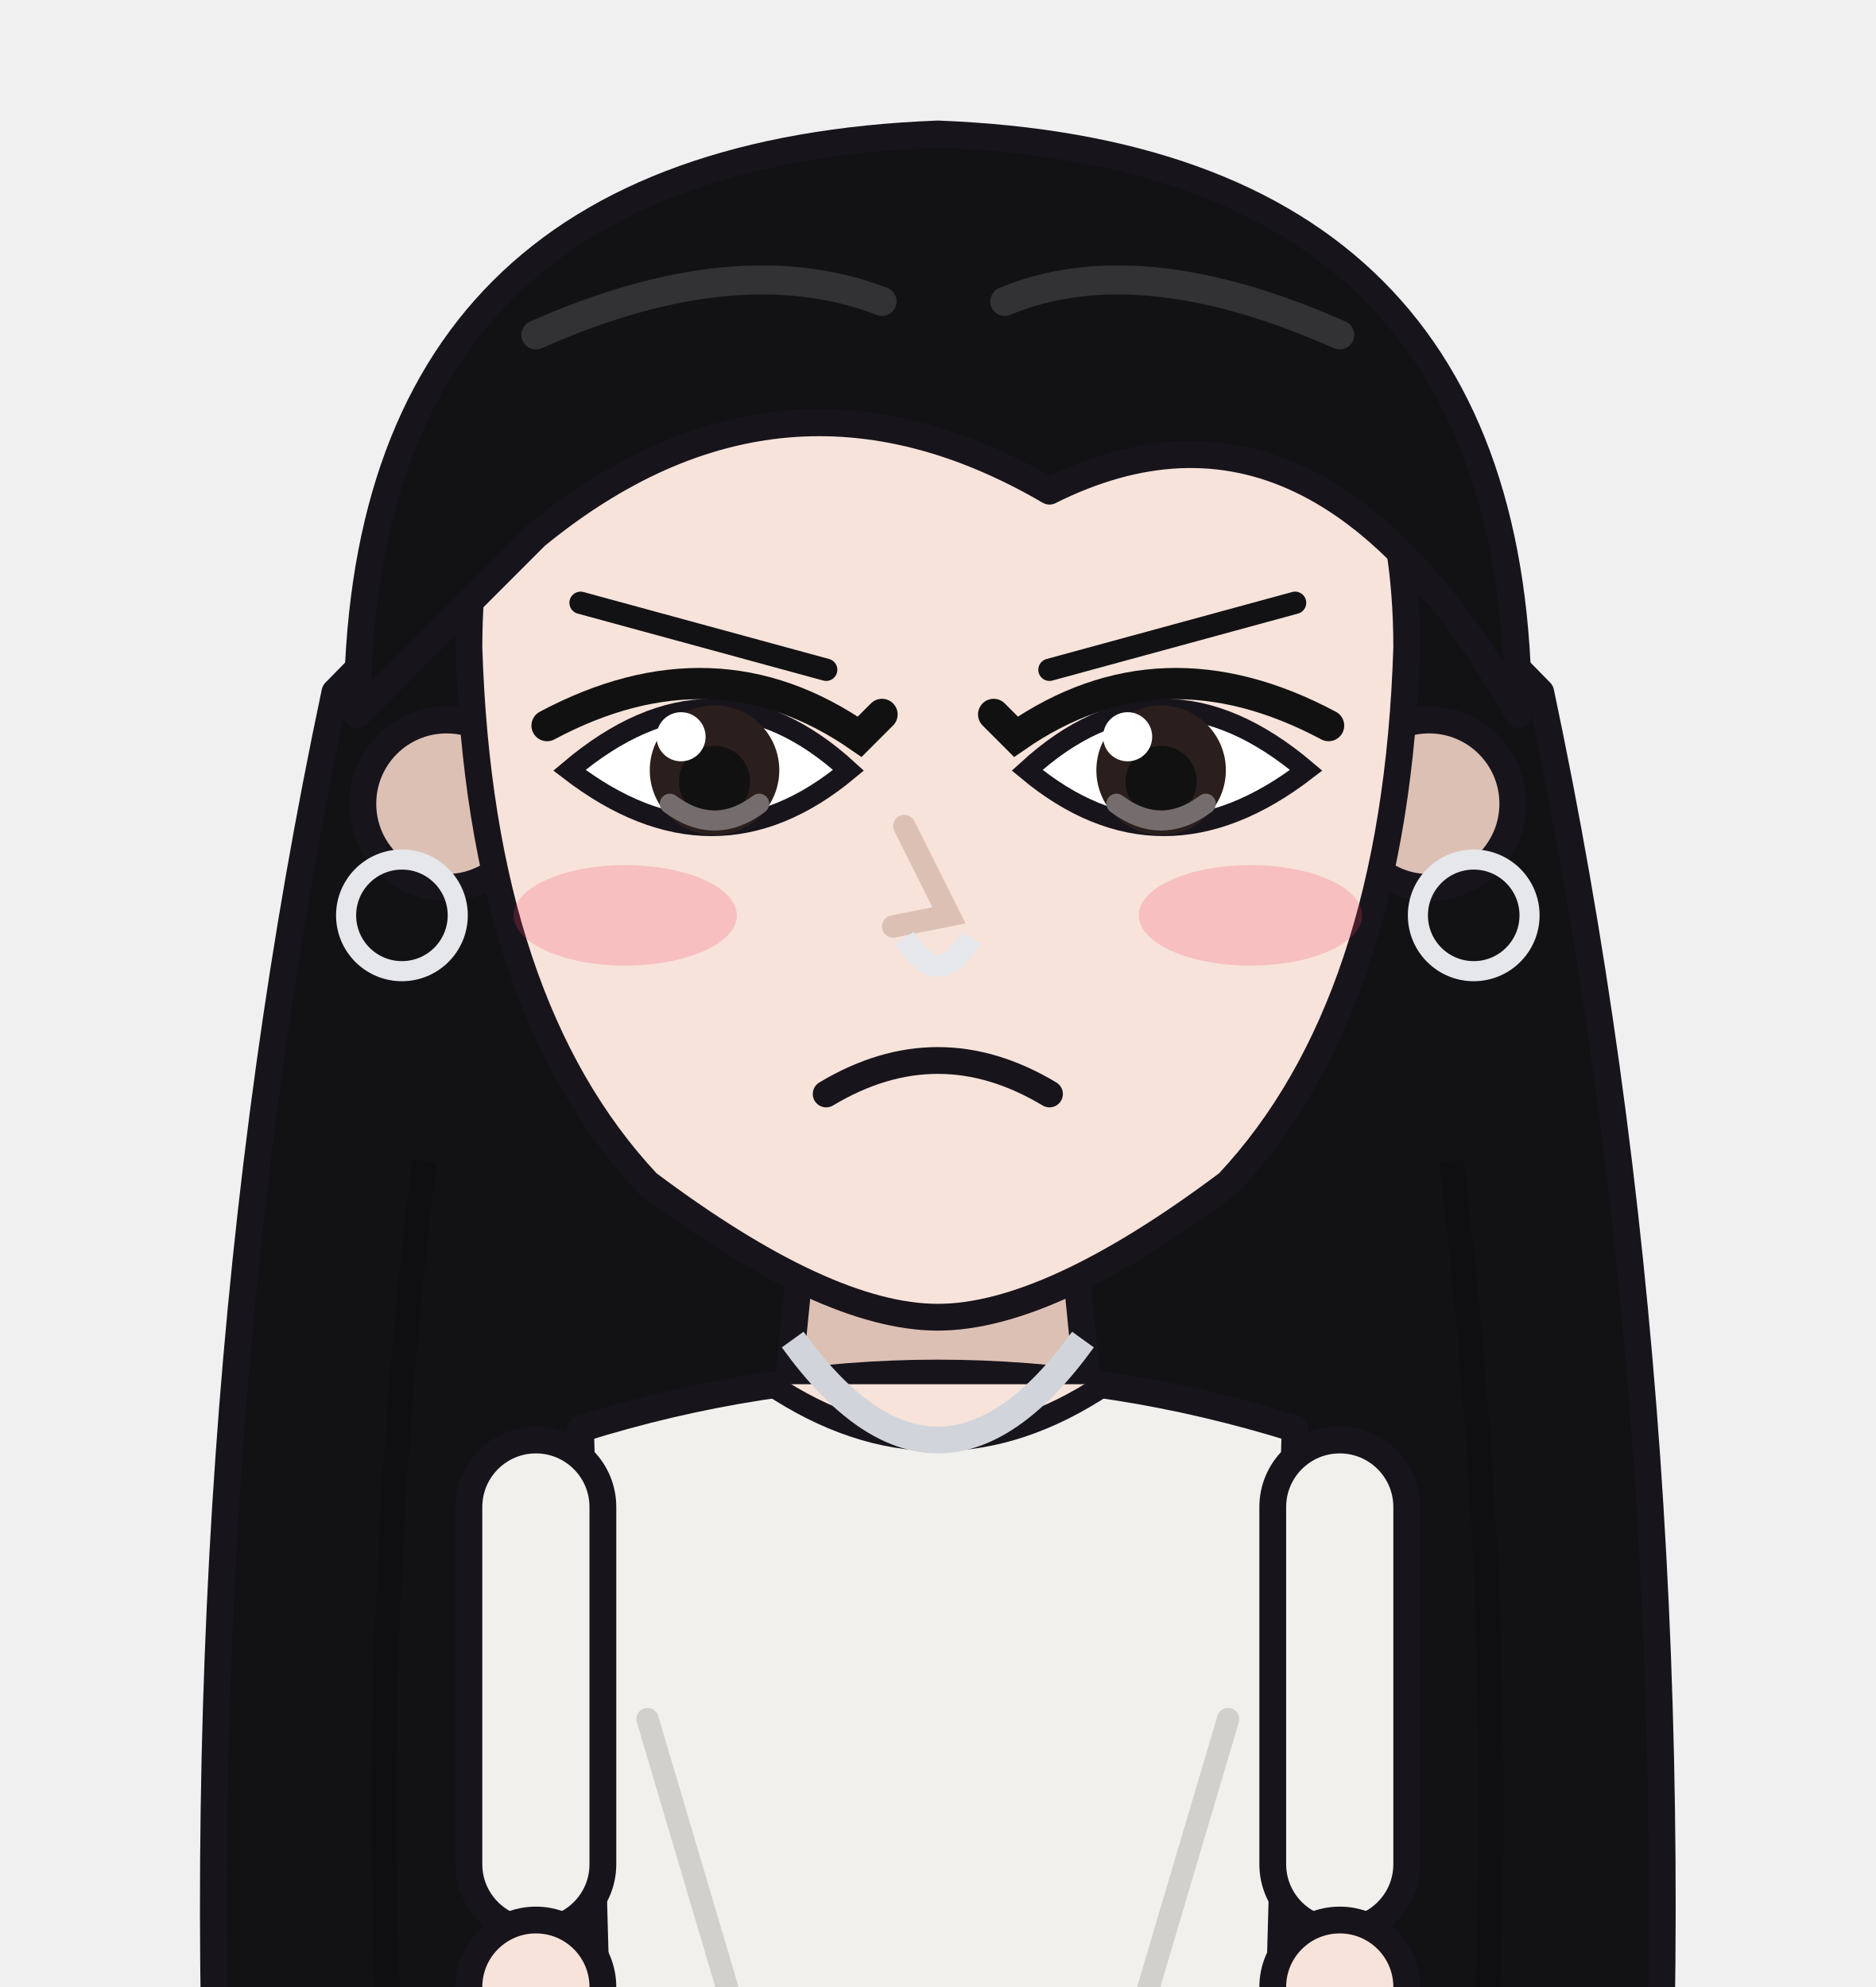
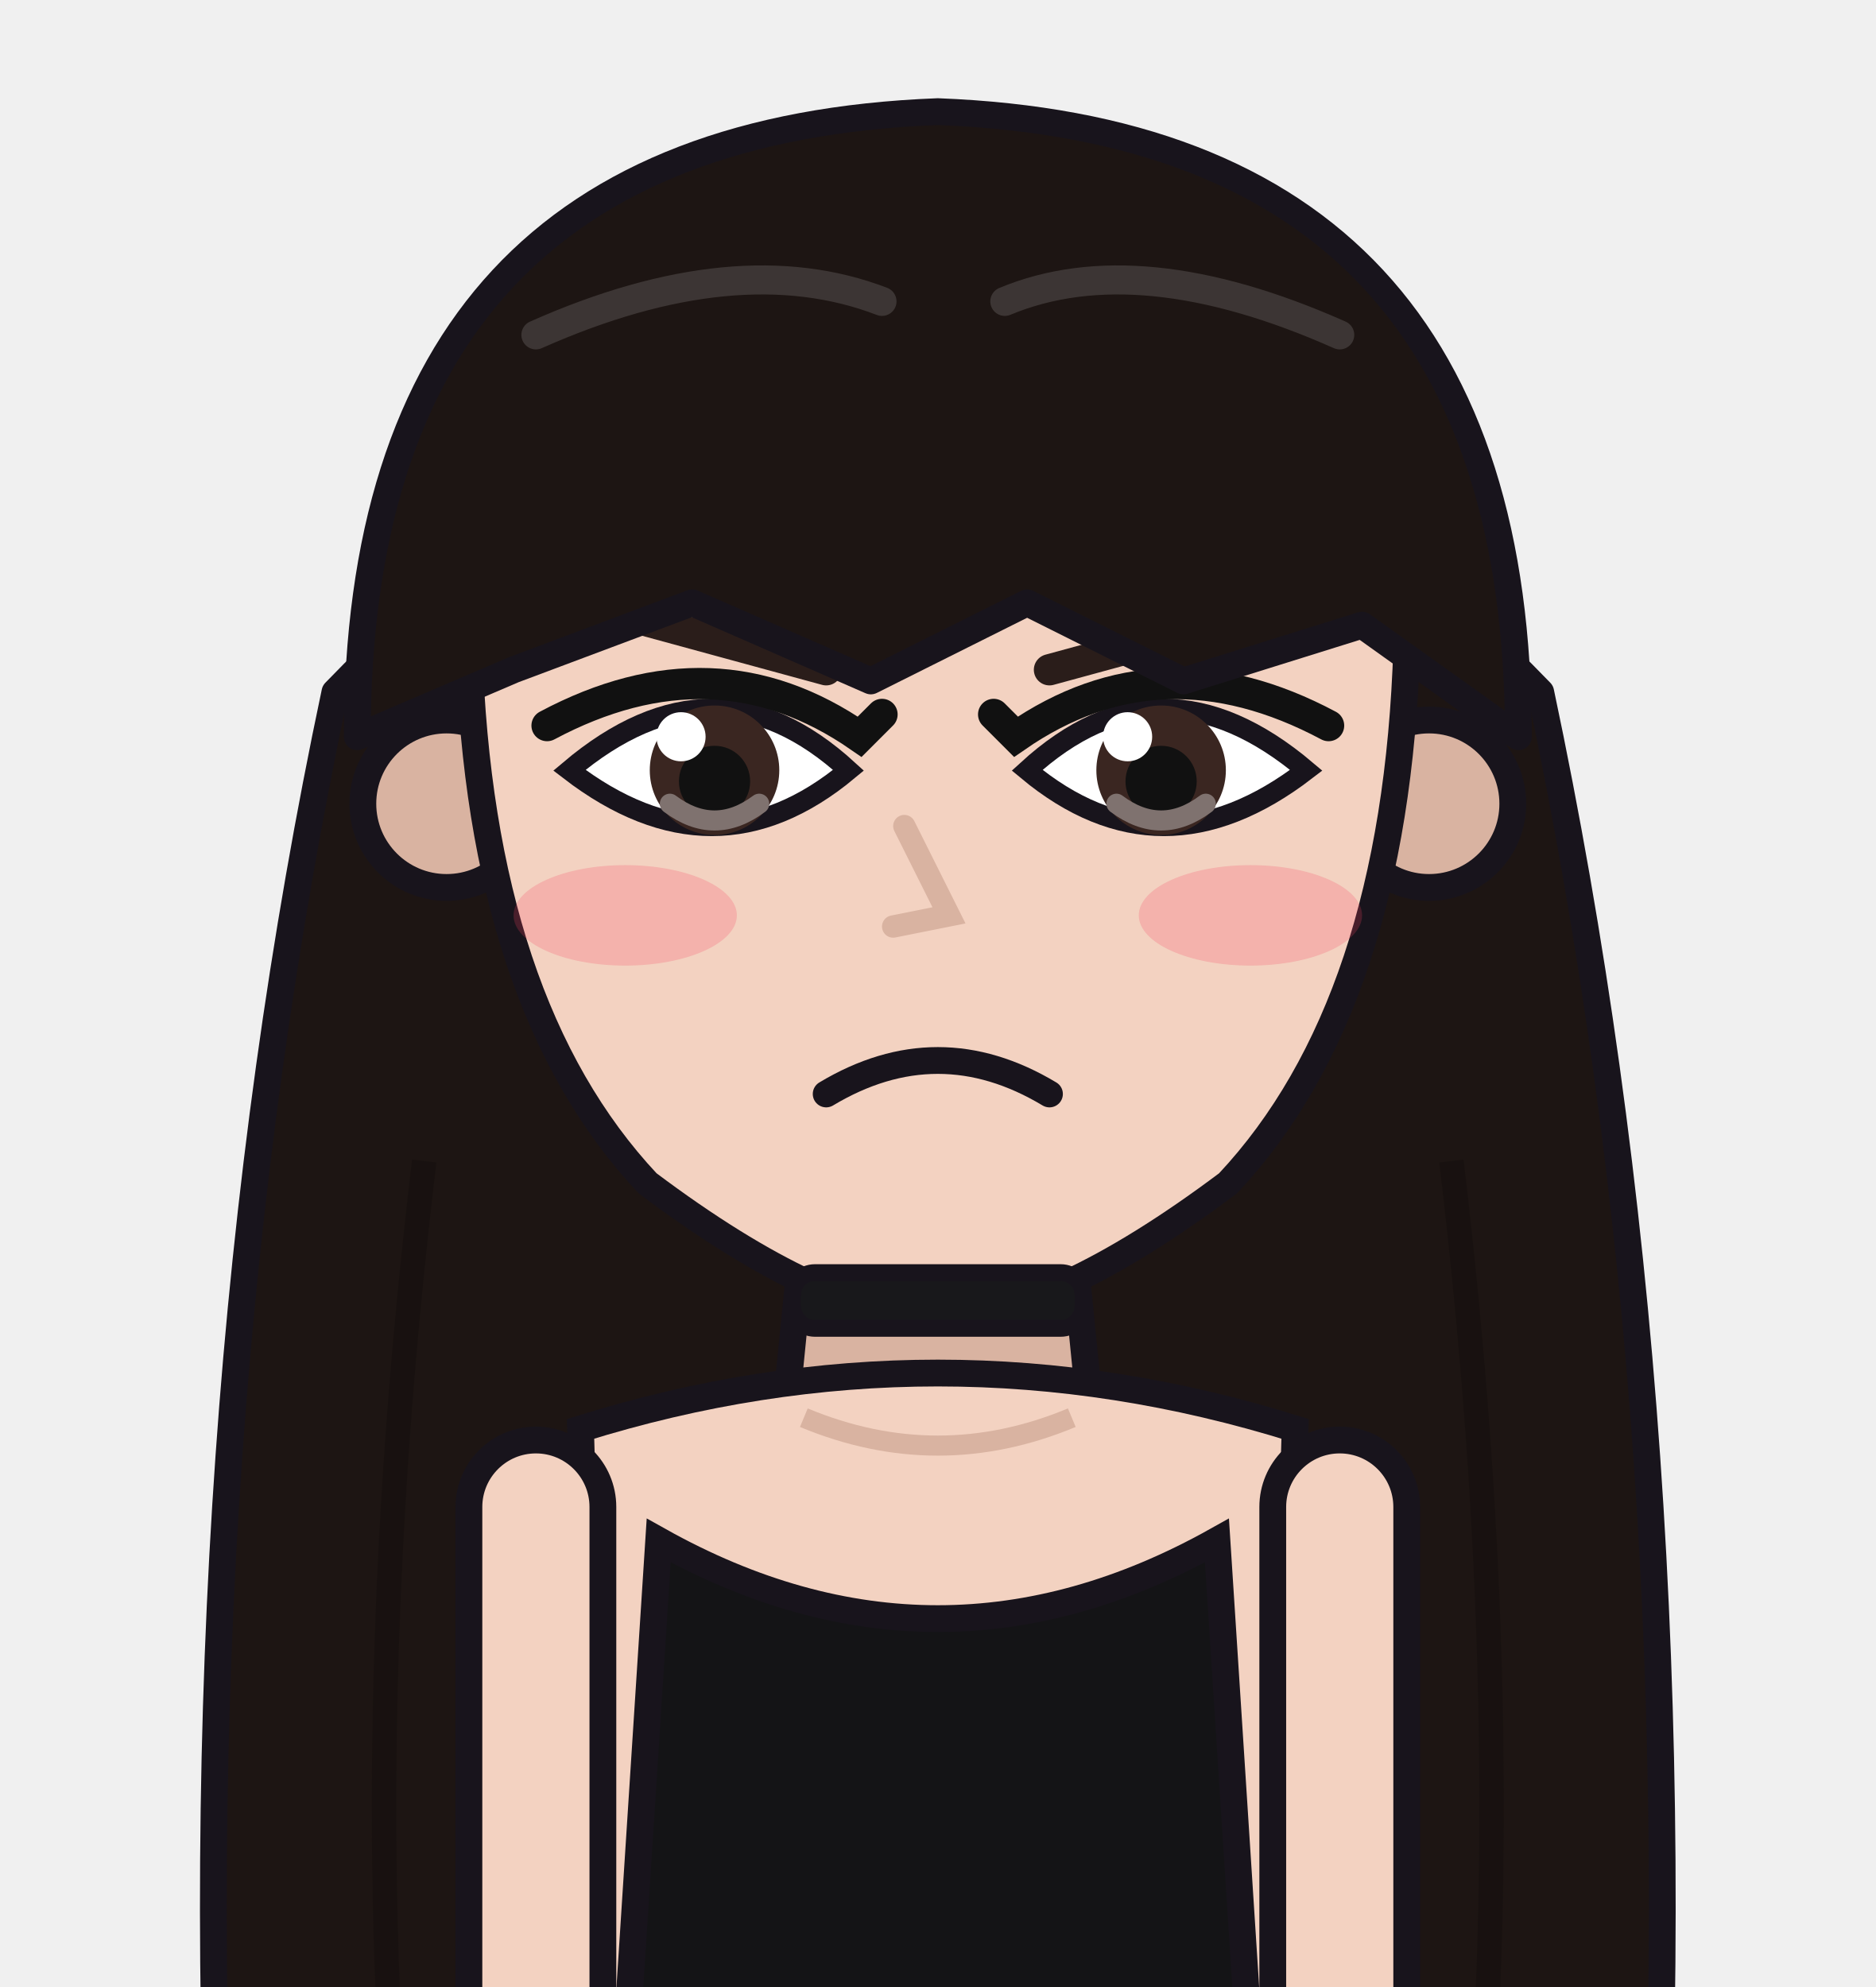
<svg xmlns="http://www.w3.org/2000/svg" viewBox="26 14 168 178" class="luiggi-rig-svg" data-char="eloiza">
  <g class="rig-root">
    <g class="rig-hair-back">
-       <path d="M56 76 Q42 142 46 218 Q110 232 174 218 Q178 142 164 76 Q110 20 56 76 Z" fill="#121215" stroke="#18141C" stroke-width="2.4" stroke-linejoin="round" />
-       <path d="M64 118 Q58 168 62 212 M156 118 Q162 168 158 212" fill="none" stroke="#0e0e10" stroke-width="2.2" opacity="0.65" />
+       <path d="M56 76 Q42 142 46 218 Q110 232 174 218 Q178 142 164 76 Q110 20 56 76 Z" fill="#1D1513" stroke="#18141C" stroke-width="2.4" stroke-linejoin="round" />
+       <path d="M64 118 Q58 168 62 212 M156 118 Q162 168 158 212" fill="none" stroke="#16100e" stroke-width="2.2" opacity="0.65" />
    </g>
    <g class="rig-legs" />
-     <path d="M98 124 L122 124 L124 144 Q110 150 96 144 Z" fill="#DDC0B4" stroke="#18141C" stroke-width="2.4" />
+     <path d="M98 124 L122 124 L124 144 Q110 150 96 144 Z" fill="#D9B3A1" stroke="#18141C" stroke-width="2.4" />
    <g class="rig-torso">
-       <path d="M78 142 Q110 132 142 142 L140 214 L80 214 Z" fill="#F2F0EC" stroke="#18141C" stroke-width="2.4" stroke-linejoin="round" />
-       <path d="M95 138 Q110 148 125 138" fill="#F7E3DA" stroke="#18141C" stroke-width="2" />
-       <path d="M84 168 L92 195 M136 168 L128 195" stroke="#bdbbb8" stroke-width="2" opacity="0.6" stroke-linecap="round" />
+       <path d="M78 142 Q110 132 142 142 L140 214 L80 214 Z" fill="#F3D2C1" stroke="#18141C" stroke-width="2.4" />
+       <path d="M85 152 Q110 166 135 152 L139 214 L81 214 Z" fill="#141416" stroke="#18141C" stroke-width="2.4" />
+       <path d="M98 141 Q110 146 122 141" fill="none" stroke="#D9B3A1" stroke-width="1.8" />
    </g>
    <g class="rig-arms">
      <g class="rig-arm-l">
-         <rect x="68" y="143" width="12" height="44" rx="6" fill="#F2F0EC" stroke="#18141C" stroke-width="2.4" />
-         <circle cx="74" cy="192" r="6" fill="#F7E3DA" stroke="#18141C" stroke-width="2.4" />
+         <rect x="68" y="143" width="12" height="56" rx="6" fill="#F3D2C1" stroke="#18141C" stroke-width="2.4" />
+         <circle cx="74" cy="204" r="6" fill="#F3D2C1" stroke="#18141C" stroke-width="2.4" />
      </g>
      <g class="rig-arm-r">
-         <rect x="140" y="143" width="12" height="44" rx="6" fill="#F2F0EC" stroke="#18141C" stroke-width="2.4" />
-         <circle cx="146" cy="192" r="6" fill="#F7E3DA" stroke="#18141C" stroke-width="2.4" />
+         <rect x="140" y="143" width="12" height="56" rx="6" fill="#F3D2C1" stroke="#18141C" stroke-width="2.4" />
+         <circle cx="146" cy="204" r="6" fill="#F3D2C1" stroke="#18141C" stroke-width="2.4" />
      </g>
    </g>
    <g class="rig-head">
-       <circle cx="66" cy="86" r="7.5" fill="#DDC0B4" stroke="#18141C" stroke-width="2.4" />
-       <circle cx="154" cy="86" r="7.5" fill="#DDC0B4" stroke="#18141C" stroke-width="2.4" />
-       <path d="M68 72 Q68 34 110 34 Q152 34 152 72 Q151 104 136 120 Q120 132 110 132 Q100 132 84 120 Q69 104 68 72 Z" fill="#F7E3DA" stroke="#18141C" stroke-width="2.4" stroke-linejoin="round" />
-       <path d="M107 88 L111 96 L106 97" fill="none" stroke="#DDC0B4" stroke-width="2" stroke-linecap="round" />
+       <circle cx="66" cy="86" r="7.5" fill="#D9B3A1" stroke="#18141C" stroke-width="2.4" />
+       <circle cx="154" cy="86" r="7.5" fill="#D9B3A1" stroke="#18141C" stroke-width="2.4" />
+       <path d="M68 72 Q68 34 110 34 Q152 34 152 72 Q151 104 136 120 Q120 132 110 132 Q100 132 84 120 Q69 104 68 72 Z" fill="#F3D2C1" stroke="#18141C" stroke-width="2.4" stroke-linejoin="round" />
+       <path d="M107 88 L111 96 L106 97" fill="none" stroke="#D9B3A1" stroke-width="2" stroke-linecap="round" />
      <ellipse cx="82" cy="96" rx="10" ry="4.5" fill="#F43F5E" opacity="0.22" />
      <ellipse cx="138" cy="96" rx="10" ry="4.5" fill="#F43F5E" opacity="0.22" />
      <g class="rig-eyes">
        <path d="M77 83 Q90 72 102 83 Q90 93 77 83 Z" fill="#FFFFFF" stroke="#18141C" stroke-width="1.8" />
        <path d="M118 83 Q130 72 143 83 Q130 93 118 83 Z" fill="#FFFFFF" stroke="#18141C" stroke-width="1.8" />
-         <circle cx="90" cy="83" r="5.8" fill="#2B1F1E" />
-         <circle cx="130" cy="83" r="5.8" fill="#2B1F1E" />
+         <circle cx="90" cy="83" r="5.8" fill="#3A2621" />
+         <circle cx="130" cy="83" r="5.8" fill="#3A2621" />
        <circle cx="90" cy="84" r="3.19" fill="#111" />
        <circle cx="130" cy="84" r="3.19" fill="#111" />
-         <path d="M86 86 Q90 89 94 86" fill="none" stroke="#756d6d" stroke-width="1.8" stroke-linecap="round" />
-         <path d="M126 86 Q130 89 134 86" fill="none" stroke="#756d6d" stroke-width="1.8" stroke-linecap="round" />
+         <path d="M86 86 Q90 89 94 86" fill="none" stroke="#7f726f" stroke-width="1.8" stroke-linecap="round" />
+         <path d="M126 86 Q130 89 134 86" fill="none" stroke="#7f726f" stroke-width="1.8" stroke-linecap="round" />
        <circle cx="87" cy="80" r="2.2" fill="#FFF" />
        <circle cx="127" cy="80" r="2.2" fill="#FFF" />
        <path d="M75 79 Q90 71 103 80 L105 78 M145 79 Q130 71 117 80 L115 78" fill="none" stroke="#111" stroke-width="2.8" stroke-linecap="round" />
      </g>
      <g class="rig-brows">
-         <line x1="78" y1="68" x2="100" y2="74" stroke="#121215" stroke-width="2" stroke-linecap="round" />
-         <line x1="142" y1="68" x2="120" y2="74" stroke="#121215" stroke-width="2" stroke-linecap="round" />
+         <line x1="78" y1="68" x2="100" y2="74" stroke="#2A1D1A" stroke-width="2.8" stroke-linecap="round" />
+         <line x1="142" y1="68" x2="120" y2="74" stroke="#2A1D1A" stroke-width="2.8" stroke-linecap="round" />
      </g>
      <g class="rig-mouth">
        <path d="M100 112 Q110 106 120 112" fill="none" stroke="#18141C" stroke-width="2.4" stroke-linecap="round" />
      </g>
    </g>
    <g class="rig-hair-front">
-       <path d="M58 78 Q58 28 110 26 Q162 28 162 78 Q144 46 120 58 Q96 44 74 62 Z" fill="#121215" stroke="#18141C" stroke-width="2.4" stroke-linejoin="round" />
-       <path d="M74 44 Q92 36 105 41 M116 41 Q128 36 146 44" fill="none" stroke="#4d4d50" stroke-width="2.6" opacity="0.55" stroke-linecap="round" />
+       <path d="M58 80 Q58 26 110 24 Q162 26 162 80 L148 70 L132 75 L118 68 L104 75 L88 68 L72 74 Z" fill="#1D1513" stroke="#18141C" stroke-width="2.4" stroke-linejoin="round" />
+       <path d="M74 44 Q92 36 105 41 M116 41 Q128 36 146 44" fill="none" stroke="#56504e" stroke-width="2.6" opacity="0.55" stroke-linecap="round" />
    </g>
    <g class="rig-accessories">
-       <path d="M107 98 Q110 103 113 98" fill="none" stroke="#E5E7EB" stroke-width="2" />
-       <circle cx="62" cy="96" r="5" fill="none" stroke="#E5E7EB" stroke-width="1.8" />
-       <circle cx="158" cy="96" r="5" fill="none" stroke="#E5E7EB" stroke-width="1.8" />
-       <path d="M97 134 Q110 152 123 134" fill="none" stroke="#D1D5DB" stroke-width="2.4" />
+       <rect x="97" y="128" width="26" height="5" rx="2" fill="#18181B" stroke="#18141C" stroke-width="1.5" />
    </g>
  </g>
</svg>
